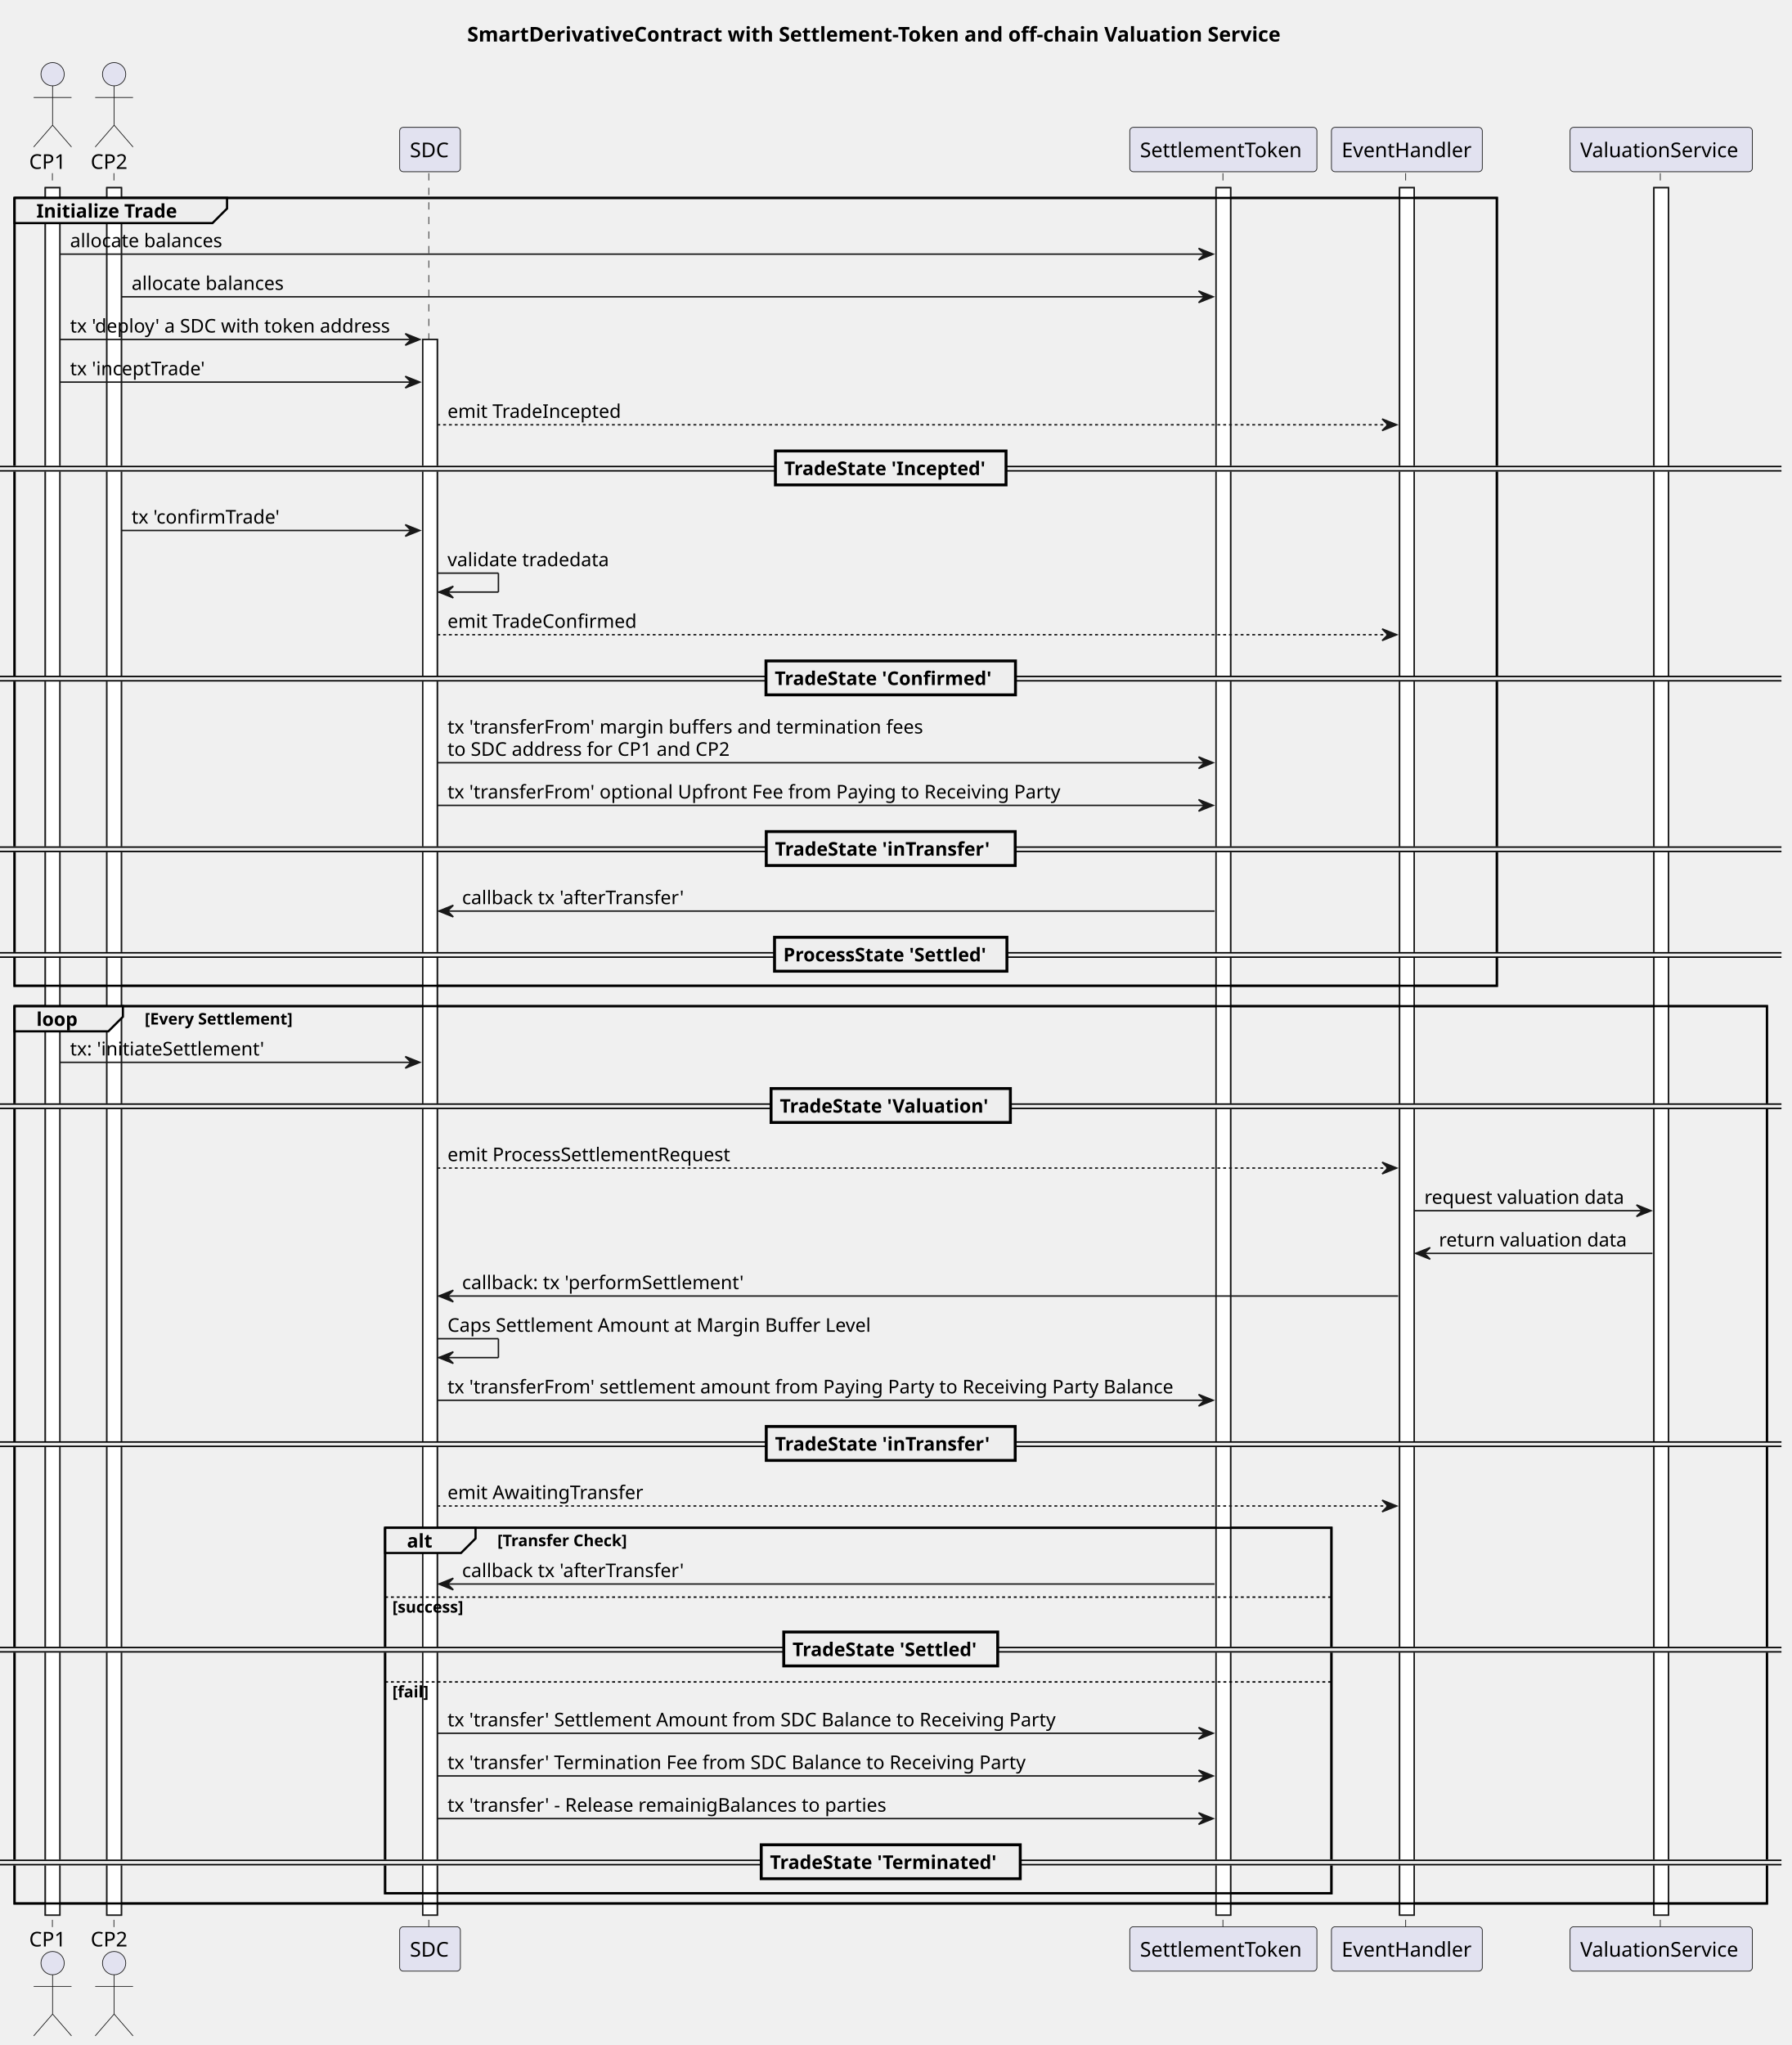
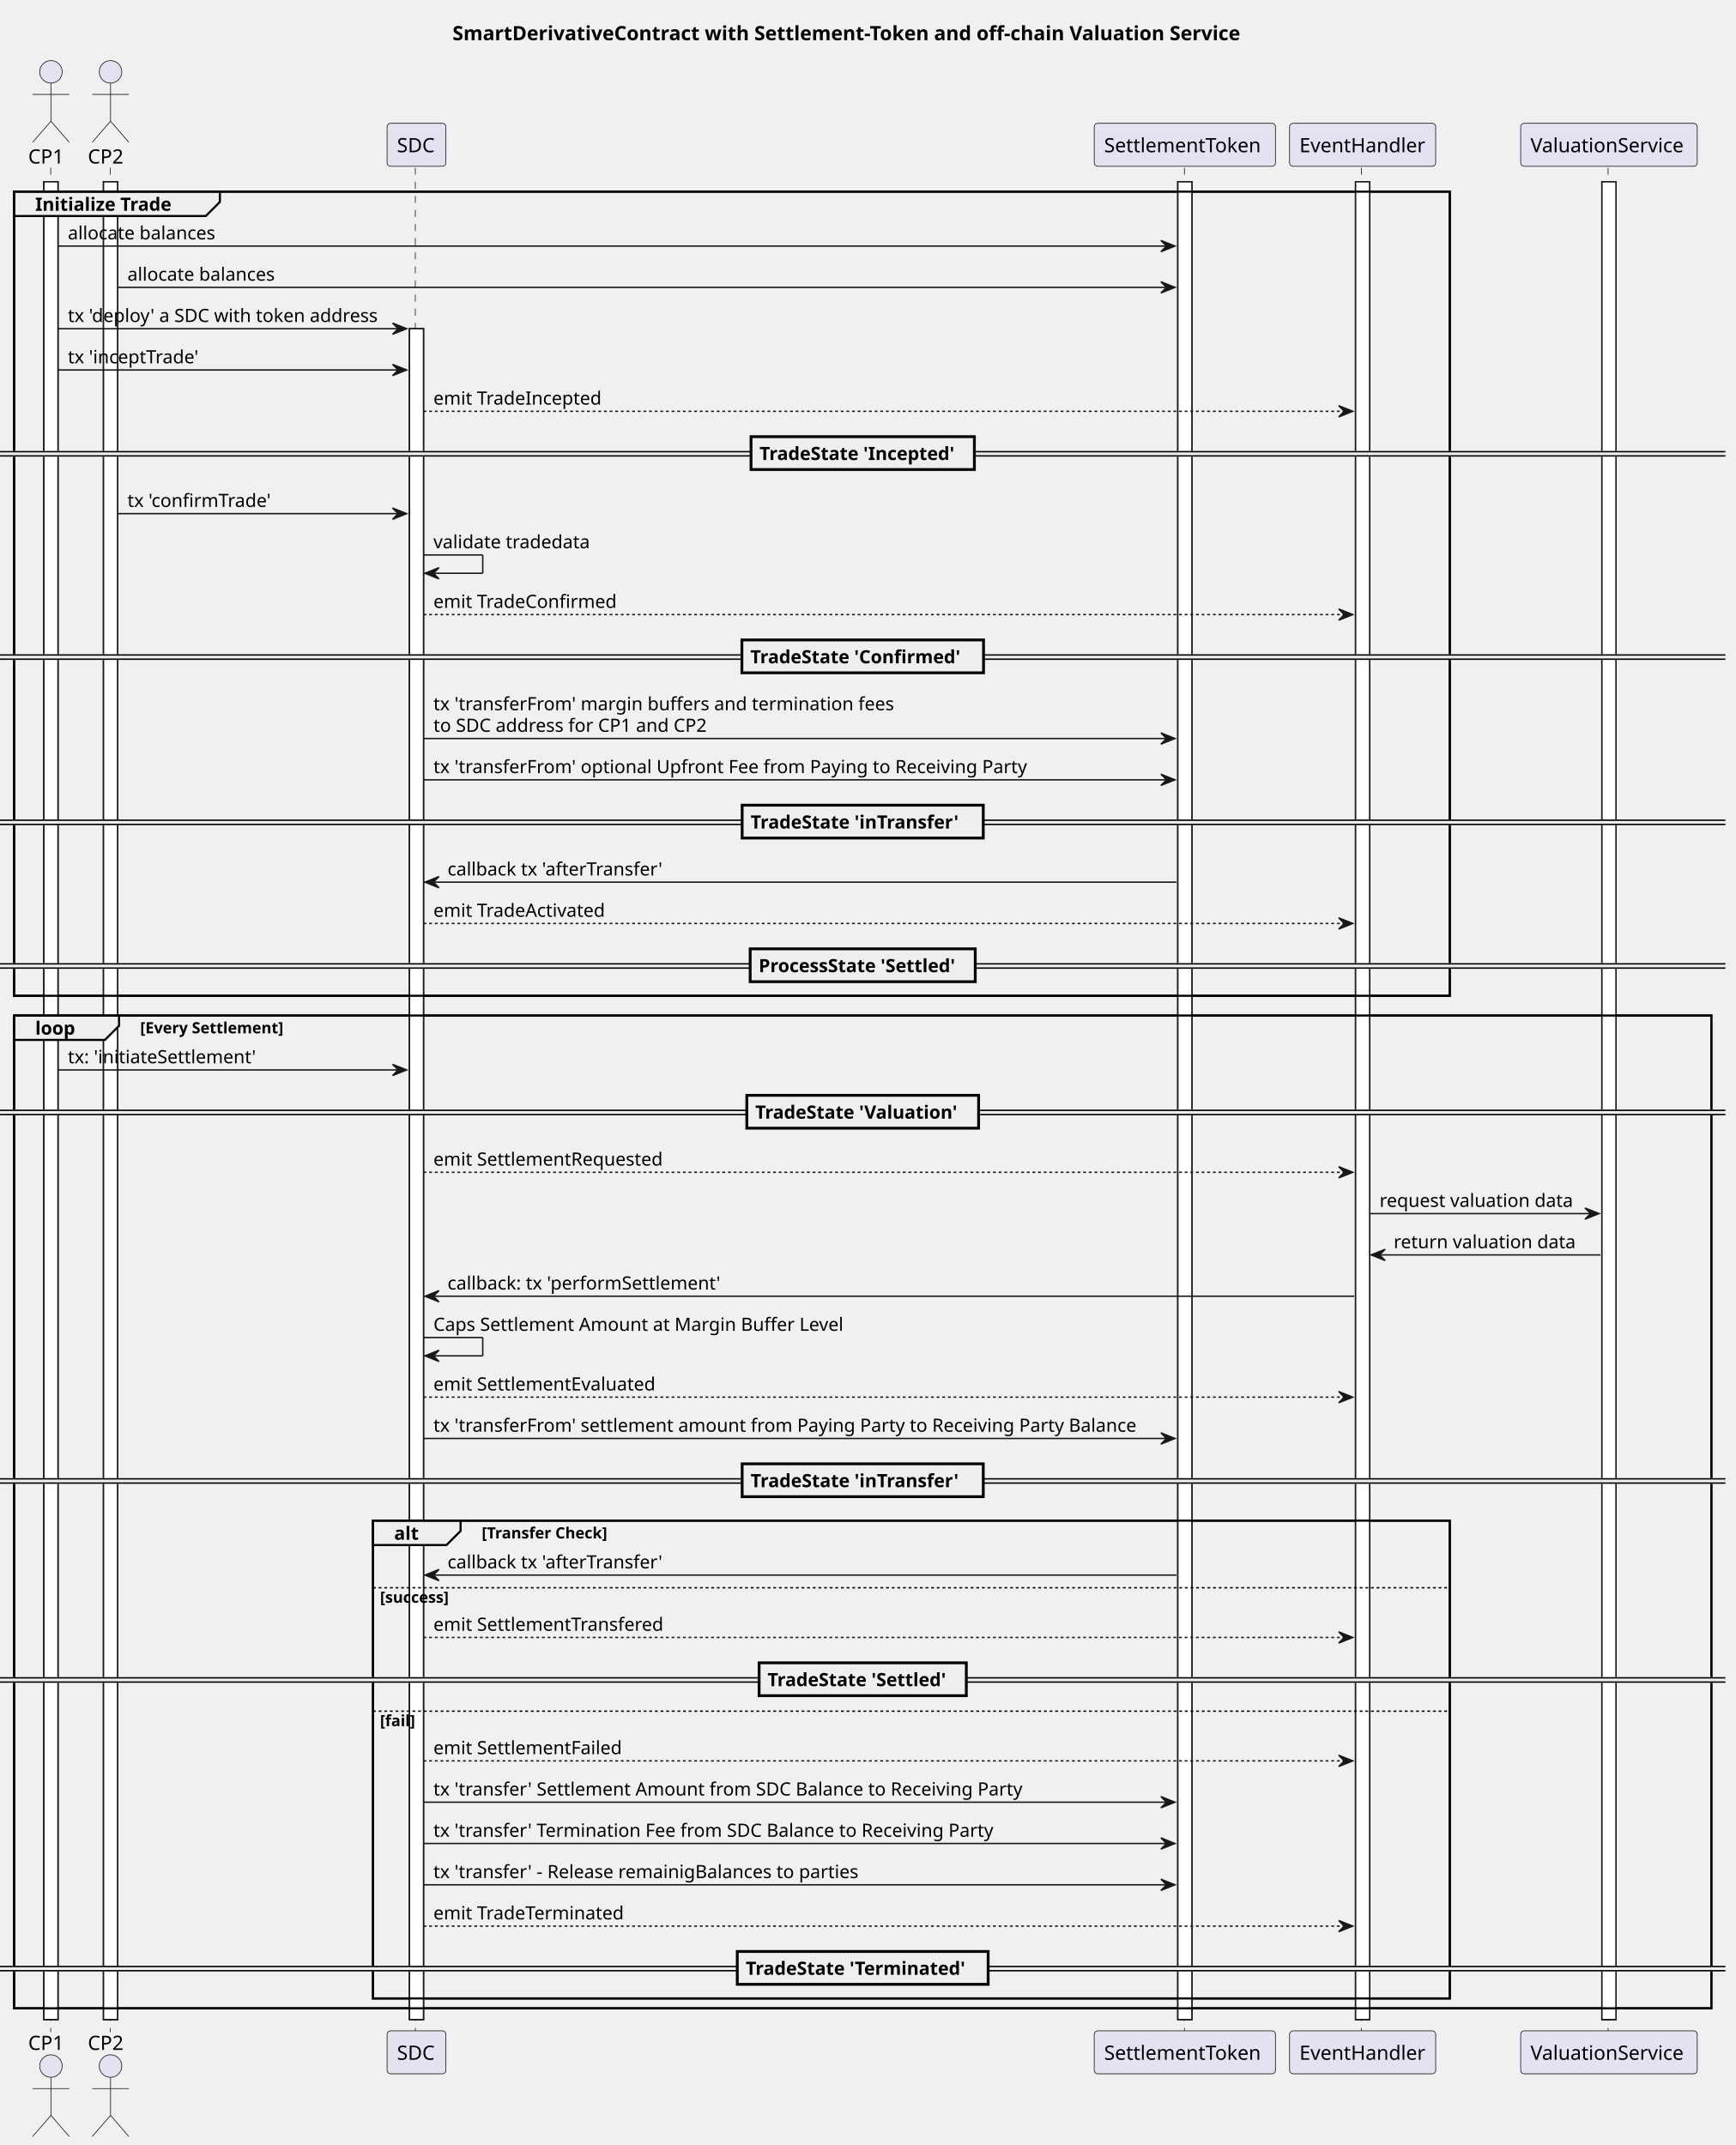
- <svg xmlns="http://www.w3.org/2000/svg" contentStyleType="text/css" height="1405px" preserveAspectRatio="none" style="width:1231px;height:1405px;background:#FFFFFF;" version="1.1" viewBox="0 0 1231 1405" width="1231px" zoomAndPan="magnify">
+ <svg xmlns="http://www.w3.org/2000/svg" contentStyleType="text/css" height="1522px" preserveAspectRatio="none" style="width:1231px;height:1522px;background:#FFFFFF;" version="1.1" viewBox="0 0 1231 1522" width="1231px" zoomAndPan="magnify">
  <defs />
  <g>
    <text fill="#000000" font-family="sans-serif" font-size="14" font-weight="bold" lengthAdjust="spacing" textLength="581.02" x="321.039" y="28.535">SmartDerivativeContract with Settlement-Token and off-chain Valuation Service</text>
-     <rect fill="#FFFFFF" height="1186.779" style="stroke:#181818;stroke-width:1.0;" width="10" x="31.139" y="128.977" />
-     <rect fill="#FFFFFF" height="1186.779" style="stroke:#181818;stroke-width:1.0;" width="10" x="73.416" y="128.977" />
-     <rect fill="#FFFFFF" height="1082.537" style="stroke:#181818;stroke-width:1.0;" width="10" x="290.482" y="233.219" />
-     <rect fill="#FFFFFF" height="1186.779" style="stroke:#181818;stroke-width:1.0;" width="10" x="835.596" y="128.977" />
-     <rect fill="#FFFFFF" height="1186.779" style="stroke:#181818;stroke-width:1.0;" width="10" x="961.711" y="128.977" />
-     <rect fill="#FFFFFF" height="1186.779" style="stroke:#181818;stroke-width:1.0;" width="10" x="1136.47" y="128.977" />
-     <rect fill="none" height="541.279" style="stroke:#000000;stroke-width:1.5;" width="1018.538" x="10" y="135.977" />
-     <rect fill="none" height="616.5" style="stroke:#000000;stroke-width:1.5;" width="1204.098" x="10" y="691.256" />
-     <rect fill="none" height="251.084" style="stroke:#000000;stroke-width:1.5;" width="650.258" x="264.626" y="1049.672" />
-     <line style="stroke:#181818;stroke-width:0.5;stroke-dasharray:5.0,5.0;" x1="36" x2="36" y1="118.977" y2="1324.756" />
-     <line style="stroke:#181818;stroke-width:0.5;stroke-dasharray:5.0,5.0;" x1="78.277" x2="78.277" y1="118.977" y2="1324.756" />
-     <line style="stroke:#181818;stroke-width:0.5;stroke-dasharray:5.0,5.0;" x1="294.626" x2="294.626" y1="118.977" y2="1324.756" />
-     <line style="stroke:#181818;stroke-width:0.5;stroke-dasharray:5.0,5.0;" x1="840.307" x2="840.307" y1="118.977" y2="1324.756" />
-     <line style="stroke:#181818;stroke-width:0.5;stroke-dasharray:5.0,5.0;" x1="965.884" x2="965.884" y1="118.977" y2="1324.756" />
-     <line style="stroke:#181818;stroke-width:0.5;stroke-dasharray:5.0,5.0;" x1="1140.843" x2="1140.843" y1="118.977" y2="1324.756" />
+     <rect fill="#FFFFFF" height="1304.022" style="stroke:#181818;stroke-width:1.0;" width="10" x="31.139" y="128.977" />
+     <rect fill="#FFFFFF" height="1304.022" style="stroke:#181818;stroke-width:1.0;" width="10" x="73.416" y="128.977" />
+     <rect fill="#FFFFFF" height="1199.779" style="stroke:#181818;stroke-width:1.0;" width="10" x="290.482" y="233.219" />
+     <rect fill="#FFFFFF" height="1304.022" style="stroke:#181818;stroke-width:1.0;" width="10" x="835.596" y="128.977" />
+     <rect fill="#FFFFFF" height="1304.022" style="stroke:#181818;stroke-width:1.0;" width="10" x="961.711" y="128.977" />
+     <rect fill="#FFFFFF" height="1304.022" style="stroke:#181818;stroke-width:1.0;" width="10" x="1136.47" y="128.977" />
+     <rect fill="none" height="570.59" style="stroke:#000000;stroke-width:1.5;" width="1018.538" x="10" y="135.977" />
+     <rect fill="none" height="704.432" style="stroke:#000000;stroke-width:1.5;" width="1204.098" x="10" y="720.566" />
+     <rect fill="none" height="339.016" style="stroke:#000000;stroke-width:1.5;" width="763.912" x="264.626" y="1078.982" />
+     <line style="stroke:#181818;stroke-width:0.5;stroke-dasharray:5.0,5.0;" x1="36" x2="36" y1="118.977" y2="1441.998" />
+     <line style="stroke:#181818;stroke-width:0.5;stroke-dasharray:5.0,5.0;" x1="78.277" x2="78.277" y1="118.977" y2="1441.998" />
+     <line style="stroke:#181818;stroke-width:0.5;stroke-dasharray:5.0,5.0;" x1="294.626" x2="294.626" y1="118.977" y2="1441.998" />
+     <line style="stroke:#181818;stroke-width:0.5;stroke-dasharray:5.0,5.0;" x1="840.307" x2="840.307" y1="118.977" y2="1441.998" />
+     <line style="stroke:#181818;stroke-width:0.5;stroke-dasharray:5.0,5.0;" x1="965.884" x2="965.884" y1="118.977" y2="1441.998" />
+     <line style="stroke:#181818;stroke-width:0.5;stroke-dasharray:5.0,5.0;" x1="1140.843" x2="1140.843" y1="118.977" y2="1441.998" />
    <text fill="#000000" font-family="sans-serif" font-size="14" lengthAdjust="spacing" textLength="26.277" x="20" y="116.023">CP1</text>
    <ellipse cx="36.139" cy="50.988" fill="#E2E2F0" rx="8" ry="8" style="stroke:#181818;stroke-width:0.5;" />
    <path d="M36.139,58.988 L36.139,85.988 M23.139,66.988 L49.139,66.988 M36.139,85.988 L23.139,100.988 M36.139,85.988 L49.139,100.988 " fill="none" style="stroke:#181818;stroke-width:0.5;" />
-     <text fill="#000000" font-family="sans-serif" font-size="14" lengthAdjust="spacing" textLength="26.277" x="20" y="1337.291">CP1</text>
-     <ellipse cx="36.139" cy="1348.744" fill="#E2E2F0" rx="8" ry="8" style="stroke:#181818;stroke-width:0.5;" />
-     <path d="M36.139,1356.744 L36.139,1383.744 M23.139,1364.744 L49.139,1364.744 M36.139,1383.744 L23.139,1398.744 M36.139,1383.744 L49.139,1398.744 " fill="none" style="stroke:#181818;stroke-width:0.5;" />
+     <text fill="#000000" font-family="sans-serif" font-size="14" lengthAdjust="spacing" textLength="26.277" x="20" y="1454.533">CP1</text>
+     <ellipse cx="36.139" cy="1465.986" fill="#E2E2F0" rx="8" ry="8" style="stroke:#181818;stroke-width:0.5;" />
+     <path d="M36.139,1473.986 L36.139,1500.986 M23.139,1481.986 L49.139,1481.986 M36.139,1500.986 L23.139,1515.986 M36.139,1500.986 L49.139,1515.986 " fill="none" style="stroke:#181818;stroke-width:0.5;" />
    <text fill="#000000" font-family="sans-serif" font-size="14" lengthAdjust="spacing" textLength="26.277" x="62.277" y="116.023">CP2</text>
    <ellipse cx="78.416" cy="50.988" fill="#E2E2F0" rx="8" ry="8" style="stroke:#181818;stroke-width:0.5;" />
    <path d="M78.416,58.988 L78.416,85.988 M65.416,66.988 L91.416,66.988 M78.416,85.988 L65.416,100.988 M78.416,85.988 L91.416,100.988 " fill="none" style="stroke:#181818;stroke-width:0.5;" />
-     <text fill="#000000" font-family="sans-serif" font-size="14" lengthAdjust="spacing" textLength="26.277" x="62.277" y="1337.291">CP2</text>
-     <ellipse cx="78.416" cy="1348.744" fill="#E2E2F0" rx="8" ry="8" style="stroke:#181818;stroke-width:0.5;" />
-     <path d="M78.416,1356.744 L78.416,1383.744 M65.416,1364.744 L91.416,1364.744 M78.416,1383.744 L65.416,1398.744 M78.416,1383.744 L91.416,1398.744 " fill="none" style="stroke:#181818;stroke-width:0.5;" />
+     <text fill="#000000" font-family="sans-serif" font-size="14" lengthAdjust="spacing" textLength="26.277" x="62.277" y="1454.533">CP2</text>
+     <ellipse cx="78.416" cy="1465.986" fill="#E2E2F0" rx="8" ry="8" style="stroke:#181818;stroke-width:0.5;" />
+     <path d="M78.416,1473.986 L78.416,1500.986 M65.416,1481.986 L91.416,1481.986 M78.416,1500.986 L65.416,1515.986 M78.416,1500.986 L91.416,1515.986 " fill="none" style="stroke:#181818;stroke-width:0.5;" />
    <rect fill="#E2E2F0" height="30.488" rx="2.5" ry="2.5" style="stroke:#181818;stroke-width:0.5;" width="41.713" x="274.626" y="87.488" />
    <text fill="#000000" font-family="sans-serif" font-size="14" lengthAdjust="spacing" textLength="27.713" x="281.626" y="108.023">SDC</text>
-     <rect fill="#E2E2F0" height="30.488" rx="2.5" ry="2.5" style="stroke:#181818;stroke-width:0.5;" width="41.713" x="274.626" y="1323.756" />
-     <text fill="#000000" font-family="sans-serif" font-size="14" lengthAdjust="spacing" textLength="27.713" x="281.626" y="1344.291">SDC</text>
+     <rect fill="#E2E2F0" height="30.488" rx="2.5" ry="2.5" style="stroke:#181818;stroke-width:0.5;" width="41.713" x="274.626" y="1440.998" />
+     <text fill="#000000" font-family="sans-serif" font-size="14" lengthAdjust="spacing" textLength="27.713" x="281.626" y="1461.533">SDC</text>
    <rect fill="#E2E2F0" height="30.488" rx="2.5" ry="2.5" style="stroke:#181818;stroke-width:0.5;" width="128.577" x="776.307" y="87.488" />
    <text fill="#000000" font-family="sans-serif" font-size="14" lengthAdjust="spacing" textLength="114.577" x="783.307" y="108.023">SettlementToken</text>
-     <rect fill="#E2E2F0" height="30.488" rx="2.5" ry="2.5" style="stroke:#181818;stroke-width:0.5;" width="128.577" x="776.307" y="1323.756" />
-     <text fill="#000000" font-family="sans-serif" font-size="14" lengthAdjust="spacing" textLength="114.577" x="783.307" y="1344.291">SettlementToken</text>
+     <rect fill="#E2E2F0" height="30.488" rx="2.5" ry="2.5" style="stroke:#181818;stroke-width:0.5;" width="128.577" x="776.307" y="1440.998" />
+     <text fill="#000000" font-family="sans-serif" font-size="14" lengthAdjust="spacing" textLength="114.577" x="783.307" y="1461.533">SettlementToken</text>
    <rect fill="#E2E2F0" height="30.488" rx="2.5" ry="2.5" style="stroke:#181818;stroke-width:0.5;" width="103.653" x="914.884" y="87.488" />
    <text fill="#000000" font-family="sans-serif" font-size="14" lengthAdjust="spacing" textLength="89.653" x="921.884" y="108.023">EventHandler</text>
-     <rect fill="#E2E2F0" height="30.488" rx="2.5" ry="2.5" style="stroke:#181818;stroke-width:0.5;" width="103.653" x="914.884" y="1323.756" />
-     <text fill="#000000" font-family="sans-serif" font-size="14" lengthAdjust="spacing" textLength="89.653" x="921.884" y="1344.291">EventHandler</text>
+     <rect fill="#E2E2F0" height="30.488" rx="2.5" ry="2.5" style="stroke:#181818;stroke-width:0.5;" width="103.653" x="914.884" y="1440.998" />
+     <text fill="#000000" font-family="sans-serif" font-size="14" lengthAdjust="spacing" textLength="89.653" x="921.884" y="1461.533">EventHandler</text>
    <rect fill="#E2E2F0" height="30.488" rx="2.5" ry="2.5" style="stroke:#181818;stroke-width:0.5;" width="125.255" x="1078.843" y="87.488" />
    <text fill="#000000" font-family="sans-serif" font-size="14" lengthAdjust="spacing" textLength="111.255" x="1085.843" y="108.023">ValuationService</text>
-     <rect fill="#E2E2F0" height="30.488" rx="2.5" ry="2.5" style="stroke:#181818;stroke-width:0.5;" width="125.255" x="1078.843" y="1323.756" />
-     <text fill="#000000" font-family="sans-serif" font-size="14" lengthAdjust="spacing" textLength="111.255" x="1085.843" y="1344.291">ValuationService</text>
-     <rect fill="#FFFFFF" height="1186.779" style="stroke:#181818;stroke-width:1.0;" width="10" x="31.139" y="128.977" />
-     <rect fill="#FFFFFF" height="1186.779" style="stroke:#181818;stroke-width:1.0;" width="10" x="73.416" y="128.977" />
-     <rect fill="#FFFFFF" height="1082.537" style="stroke:#181818;stroke-width:1.0;" width="10" x="290.482" y="233.219" />
-     <rect fill="#FFFFFF" height="1186.779" style="stroke:#181818;stroke-width:1.0;" width="10" x="835.596" y="128.977" />
-     <rect fill="#FFFFFF" height="1186.779" style="stroke:#181818;stroke-width:1.0;" width="10" x="961.711" y="128.977" />
-     <rect fill="#FFFFFF" height="1186.779" style="stroke:#181818;stroke-width:1.0;" width="10" x="1136.47" y="128.977" />
+     <rect fill="#E2E2F0" height="30.488" rx="2.5" ry="2.5" style="stroke:#181818;stroke-width:0.5;" width="125.255" x="1078.843" y="1440.998" />
+     <text fill="#000000" font-family="sans-serif" font-size="14" lengthAdjust="spacing" textLength="111.255" x="1085.843" y="1461.533">ValuationService</text>
+     <rect fill="#FFFFFF" height="1304.022" style="stroke:#181818;stroke-width:1.0;" width="10" x="31.139" y="128.977" />
+     <rect fill="#FFFFFF" height="1304.022" style="stroke:#181818;stroke-width:1.0;" width="10" x="73.416" y="128.977" />
+     <rect fill="#FFFFFF" height="1199.779" style="stroke:#181818;stroke-width:1.0;" width="10" x="290.482" y="233.219" />
+     <rect fill="#FFFFFF" height="1304.022" style="stroke:#181818;stroke-width:1.0;" width="10" x="835.596" y="128.977" />
+     <rect fill="#FFFFFF" height="1304.022" style="stroke:#181818;stroke-width:1.0;" width="10" x="961.711" y="128.977" />
+     <rect fill="#FFFFFF" height="1304.022" style="stroke:#181818;stroke-width:1.0;" width="10" x="1136.47" y="128.977" />
    <path d="M10,135.977 L156.004,135.977 L156.004,143.287 L146.004,153.287 L10,153.287 L10,135.977 " fill="#EEEEEE" style="stroke:#000000;stroke-width:1.5;" />
-     <rect fill="none" height="541.279" style="stroke:#000000;stroke-width:1.5;" width="1018.538" x="10" y="135.977" />
+     <rect fill="none" height="570.59" style="stroke:#000000;stroke-width:1.5;" width="1018.538" x="10" y="135.977" />
    <text fill="#000000" font-family="sans-serif" font-size="13" font-weight="bold" lengthAdjust="spacing" textLength="101.004" x="25" y="149.545">Initialize Trade</text>
    <polygon fill="#181818" points="823.596,170.598,833.596,174.598,823.596,178.598,827.596,174.598" style="stroke:#181818;stroke-width:1.0;" />
    <line style="stroke:#181818;stroke-width:1.0;" x1="41.139" x2="829.596" y1="174.598" y2="174.598" />
    <text fill="#000000" font-family="sans-serif" font-size="13" lengthAdjust="spacing" textLength="107.631" x="48.139" y="169.856">allocate balances</text>
    <polygon fill="#181818" points="823.596,199.908,833.596,203.908,823.596,207.908,827.596,203.908" style="stroke:#181818;stroke-width:1.0;" />
    <line style="stroke:#181818;stroke-width:1.0;" x1="83.416" x2="829.596" y1="203.908" y2="203.908" />
    <text fill="#000000" font-family="sans-serif" font-size="13" lengthAdjust="spacing" textLength="107.631" x="90.416" y="199.166">allocate balances</text>
    <polygon fill="#181818" points="278.482,229.219,288.482,233.219,278.482,237.219,282.482,233.219" style="stroke:#181818;stroke-width:1.0;" />
    <line style="stroke:#181818;stroke-width:1.0;" x1="41.139" x2="284.482" y1="233.219" y2="233.219" />
    <text fill="#000000" font-family="sans-serif" font-size="13" lengthAdjust="spacing" textLength="230.344" x="48.139" y="228.477">tx 'deploy' a SDC with token address</text>
    <polygon fill="#181818" points="278.482,258.529,288.482,262.529,278.482,266.529,282.482,262.529" style="stroke:#181818;stroke-width:1.0;" />
    <line style="stroke:#181818;stroke-width:1.0;" x1="41.139" x2="284.482" y1="262.529" y2="262.529" />
    <text fill="#000000" font-family="sans-serif" font-size="13" lengthAdjust="spacing" textLength="97.817" x="48.139" y="257.787">tx 'inceptTrade'</text>
    <polygon fill="#181818" points="949.711,287.84,959.711,291.84,949.711,295.84,953.711,291.84" style="stroke:#181818;stroke-width:1.0;" />
    <line style="stroke:#181818;stroke-width:1.0;stroke-dasharray:2.0,2.0;" x1="300.482" x2="955.711" y1="291.84" y2="291.84" />
    <text fill="#000000" font-family="sans-serif" font-size="13" lengthAdjust="spacing" textLength="122.44" x="307.482" y="287.098">emit TradeIncepted</text>
    <rect fill="#EEEEEE" height="3" style="stroke:#EEEEEE;stroke-width:1.0;" width="1224.098" x="0" y="320.495" />
    <line style="stroke:#000000;stroke-width:1.0;" x1="0" x2="1224.098" y1="320.495" y2="320.495" />
    <line style="stroke:#000000;stroke-width:1.0;" x1="0" x2="1224.098" y1="323.495" y2="323.495" />
    <rect fill="#EEEEEE" height="23.311" style="stroke:#000000;stroke-width:2.0;" width="158.466" x="532.816" y="309.84" />
    <text fill="#000000" font-family="sans-serif" font-size="13" font-weight="bold" lengthAdjust="spacing" textLength="140.182" x="538.816" y="326.408">TradeState 'Incepted'</text>
    <polygon fill="#181818" points="278.482,360.461,288.482,364.461,278.482,368.461,282.482,364.461" style="stroke:#181818;stroke-width:1.0;" />
    <line style="stroke:#181818;stroke-width:1.0;" x1="83.416" x2="284.482" y1="364.461" y2="364.461" />
    <text fill="#000000" font-family="sans-serif" font-size="13" lengthAdjust="spacing" textLength="107.751" x="90.416" y="359.719">tx 'confirmTrade'</text>
    <line style="stroke:#181818;stroke-width:1.0;" x1="300.482" x2="342.482" y1="393.772" y2="393.772" />
    <line style="stroke:#181818;stroke-width:1.0;" x1="342.482" x2="342.482" y1="393.772" y2="406.772" />
    <line style="stroke:#181818;stroke-width:1.0;" x1="301.482" x2="342.482" y1="406.772" y2="406.772" />
    <polygon fill="#181818" points="311.482,402.772,301.482,406.772,311.482,410.772,307.482,406.772" style="stroke:#181818;stroke-width:1.0;" />
    <text fill="#000000" font-family="sans-serif" font-size="13" lengthAdjust="spacing" textLength="113.191" x="307.482" y="389.029">validate tradedata</text>
    <polygon fill="#181818" points="949.711,432.082,959.711,436.082,949.711,440.082,953.711,436.082" style="stroke:#181818;stroke-width:1.0;" />
    <line style="stroke:#181818;stroke-width:1.0;stroke-dasharray:2.0,2.0;" x1="300.482" x2="955.711" y1="436.082" y2="436.082" />
    <text fill="#000000" font-family="sans-serif" font-size="13" lengthAdjust="spacing" textLength="134.723" x="307.482" y="431.34">emit TradeConfirmed</text>
    <rect fill="#EEEEEE" height="3" style="stroke:#EEEEEE;stroke-width:1.0;" width="1224.098" x="0" y="464.737" />
    <line style="stroke:#000000;stroke-width:1.0;" x1="0" x2="1224.098" y1="464.737" y2="464.737" />
    <line style="stroke:#000000;stroke-width:1.0;" x1="0" x2="1224.098" y1="467.737" y2="467.737" />
    <rect fill="#EEEEEE" height="23.311" style="stroke:#000000;stroke-width:2.0;" width="171.435" x="526.332" y="454.082" />
    <text fill="#000000" font-family="sans-serif" font-size="13" font-weight="bold" lengthAdjust="spacing" textLength="153.15" x="532.332" y="470.65">TradeState 'Confirmed'</text>
    <polygon fill="#181818" points="823.596,520.014,833.596,524.014,823.596,528.014,827.596,524.014" style="stroke:#181818;stroke-width:1.0;" />
    <line style="stroke:#181818;stroke-width:1.0;" x1="300.482" x2="829.596" y1="524.014" y2="524.014" />
    <text fill="#000000" font-family="sans-serif" font-size="13" lengthAdjust="spacing" textLength="337.403" x="307.482" y="503.961">tx 'transferFrom' margin buffers and termination fees</text>
    <text fill="#000000" font-family="sans-serif" font-size="13" lengthAdjust="spacing" textLength="202.935" x="307.482" y="519.271">to SDC address for CP1 and CP2</text>
    <polygon fill="#181818" points="823.596,549.324,833.596,553.324,823.596,557.324,827.596,553.324" style="stroke:#181818;stroke-width:1.0;" />
    <line style="stroke:#181818;stroke-width:1.0;" x1="300.482" x2="829.596" y1="553.324" y2="553.324" />
    <text fill="#000000" font-family="sans-serif" font-size="13" lengthAdjust="spacing" textLength="434.332" x="307.482" y="548.582">tx 'transferFrom' optional Upfront Fee from Paying to Receiving Party</text>
    <rect fill="#EEEEEE" height="3" style="stroke:#EEEEEE;stroke-width:1.0;" width="1224.098" x="0" y="581.98" />
    <line style="stroke:#000000;stroke-width:1.0;" x1="0" x2="1224.098" y1="581.98" y2="581.98" />
    <line style="stroke:#000000;stroke-width:1.0;" x1="0" x2="1224.098" y1="584.98" y2="584.98" />
    <rect fill="#EEEEEE" height="23.311" style="stroke:#000000;stroke-width:2.0;" width="171.06" x="526.519" y="571.324" />
    <text fill="#000000" font-family="sans-serif" font-size="13" font-weight="bold" lengthAdjust="spacing" textLength="152.775" x="532.519" y="587.893">TradeState 'inTransfer'</text>
    <polygon fill="#181818" points="311.482,621.945,301.482,625.945,311.482,629.945,307.482,625.945" style="stroke:#181818;stroke-width:1.0;" />
    <line style="stroke:#181818;stroke-width:1.0;" x1="305.482" x2="834.596" y1="625.945" y2="625.945" />
    <text fill="#000000" font-family="sans-serif" font-size="13" lengthAdjust="spacing" textLength="160.126" x="317.482" y="621.203">callback tx 'afterTransfer'</text>
-     <rect fill="#EEEEEE" height="3" style="stroke:#EEEEEE;stroke-width:1.0;" width="1224.098" x="0" y="654.601" />
-     <line style="stroke:#000000;stroke-width:1.0;" x1="0" x2="1224.098" y1="654.601" y2="654.601" />
-     <line style="stroke:#000000;stroke-width:1.0;" x1="0" x2="1224.098" y1="657.601" y2="657.601" />
-     <rect fill="#EEEEEE" height="23.311" style="stroke:#000000;stroke-width:2.0;" width="159.679" x="532.21" y="643.945" />
-     <text fill="#000000" font-family="sans-serif" font-size="13" font-weight="bold" lengthAdjust="spacing" textLength="141.394" x="538.21" y="660.514">ProcessState 'Settled'</text>
-     <path d="M10,691.256 L84.447,691.256 L84.447,698.566 L74.447,708.566 L10,708.566 L10,691.256 " fill="#EEEEEE" style="stroke:#000000;stroke-width:1.5;" />
-     <rect fill="none" height="616.5" style="stroke:#000000;stroke-width:1.5;" width="1204.098" x="10" y="691.256" />
-     <text fill="#000000" font-family="sans-serif" font-size="13" font-weight="bold" lengthAdjust="spacing" textLength="29.447" x="25" y="704.824">loop</text>
-     <text fill="#000000" font-family="sans-serif" font-size="11" font-weight="bold" lengthAdjust="spacing" textLength="103.232" x="99.447" y="703.891">[Every Settlement]</text>
-     <polygon fill="#181818" points="278.482,725.877,288.482,729.877,278.482,733.877,282.482,729.877" style="stroke:#181818;stroke-width:1.0;" />
-     <line style="stroke:#181818;stroke-width:1.0;" x1="41.139" x2="284.482" y1="729.877" y2="729.877" />
-     <text fill="#000000" font-family="sans-serif" font-size="13" lengthAdjust="spacing" textLength="137.782" x="48.139" y="725.135">tx: 'initiateSettlement'</text>
-     <rect fill="#EEEEEE" height="3" style="stroke:#EEEEEE;stroke-width:1.0;" width="1224.098" x="0" y="758.532" />
-     <line style="stroke:#000000;stroke-width:1.0;" x1="0" x2="1224.098" y1="758.532" y2="758.532" />
-     <line style="stroke:#000000;stroke-width:1.0;" x1="0" x2="1224.098" y1="761.532" y2="761.532" />
-     <rect fill="#EEEEEE" height="23.311" style="stroke:#000000;stroke-width:2.0;" width="164.44" x="529.829" y="747.877" />
-     <text fill="#000000" font-family="sans-serif" font-size="13" font-weight="bold" lengthAdjust="spacing" textLength="146.155" x="535.829" y="764.445">TradeState 'Valuation'</text>
-     <polygon fill="#181818" points="949.711,798.498,959.711,802.498,949.711,806.498,953.711,802.498" style="stroke:#181818;stroke-width:1.0;" />
-     <line style="stroke:#181818;stroke-width:1.0;stroke-dasharray:2.0,2.0;" x1="300.482" x2="955.711" y1="802.498" y2="802.498" />
-     <text fill="#000000" font-family="sans-serif" font-size="13" lengthAdjust="spacing" textLength="197.482" x="307.482" y="797.756">emit ProcessSettlementRequest</text>
-     <polygon fill="#181818" points="1124.47,827.809,1134.47,831.809,1124.47,835.809,1128.47,831.809" style="stroke:#181818;stroke-width:1.0;" />
-     <line style="stroke:#181818;stroke-width:1.0;" x1="971.711" x2="1130.47" y1="831.809" y2="831.809" />
-     <text fill="#000000" font-family="sans-serif" font-size="13" lengthAdjust="spacing" textLength="140.759" x="978.711" y="827.066">request valuation data</text>
-     <polygon fill="#181818" points="982.711,857.119,972.711,861.119,982.711,865.119,978.711,861.119" style="stroke:#181818;stroke-width:1.0;" />
-     <line style="stroke:#181818;stroke-width:1.0;" x1="976.711" x2="1135.47" y1="861.119" y2="861.119" />
-     <text fill="#000000" font-family="sans-serif" font-size="13" lengthAdjust="spacing" textLength="132.095" x="988.711" y="856.377">return valuation data</text>
-     <polygon fill="#181818" points="311.482,886.43,301.482,890.43,311.482,894.43,307.482,890.43" style="stroke:#181818;stroke-width:1.0;" />
-     <line style="stroke:#181818;stroke-width:1.0;" x1="305.482" x2="960.711" y1="890.43" y2="890.43" />
-     <text fill="#000000" font-family="sans-serif" font-size="13" lengthAdjust="spacing" textLength="200.345" x="317.482" y="885.688">callback: tx 'performSettlement'</text>
-     <line style="stroke:#181818;stroke-width:1.0;" x1="300.482" x2="342.482" y1="919.74" y2="919.74" />
-     <line style="stroke:#181818;stroke-width:1.0;" x1="342.482" x2="342.482" y1="919.74" y2="932.74" />
-     <line style="stroke:#181818;stroke-width:1.0;" x1="301.482" x2="342.482" y1="932.74" y2="932.74" />
-     <polygon fill="#181818" points="311.482,928.74,301.482,932.74,311.482,936.74,307.482,932.74" style="stroke:#181818;stroke-width:1.0;" />
-     <text fill="#000000" font-family="sans-serif" font-size="13" lengthAdjust="spacing" textLength="298.27" x="307.482" y="914.998">Caps Settlement Amount at Margin Buffer Level</text>
-     <polygon fill="#181818" points="823.596,958.051,833.596,962.051,823.596,966.051,827.596,962.051" style="stroke:#181818;stroke-width:1.0;" />
-     <line style="stroke:#181818;stroke-width:1.0;" x1="300.482" x2="829.596" y1="962.051" y2="962.051" />
-     <text fill="#000000" font-family="sans-serif" font-size="13" lengthAdjust="spacing" textLength="511.113" x="307.482" y="957.309">tx 'transferFrom' settlement amount from Paying Party to Receiving Party Balance</text>
-     <rect fill="#EEEEEE" height="3" style="stroke:#EEEEEE;stroke-width:1.0;" width="1224.098" x="0" y="990.706" />
-     <line style="stroke:#000000;stroke-width:1.0;" x1="0" x2="1224.098" y1="990.706" y2="990.706" />
-     <line style="stroke:#000000;stroke-width:1.0;" x1="0" x2="1224.098" y1="993.706" y2="993.706" />
-     <rect fill="#EEEEEE" height="23.311" style="stroke:#000000;stroke-width:2.0;" width="171.06" x="526.519" y="980.051" />
-     <text fill="#000000" font-family="sans-serif" font-size="13" font-weight="bold" lengthAdjust="spacing" textLength="152.775" x="532.519" y="996.619">TradeState 'inTransfer'</text>
-     <polygon fill="#181818" points="949.711,1030.672,959.711,1034.672,949.711,1038.672,953.711,1034.672" style="stroke:#181818;stroke-width:1.0;" />
-     <line style="stroke:#181818;stroke-width:1.0;stroke-dasharray:2.0,2.0;" x1="300.482" x2="955.711" y1="1034.672" y2="1034.672" />
-     <text fill="#000000" font-family="sans-serif" font-size="13" lengthAdjust="spacing" textLength="139.585" x="307.482" y="1029.93">emit AwaitingTransfer</text>
-     <path d="M264.626,1049.672 L326.765,1049.672 L326.765,1056.982 L316.765,1066.982 L264.626,1066.982 L264.626,1049.672 " fill="#EEEEEE" style="stroke:#000000;stroke-width:1.5;" />
-     <rect fill="none" height="251.084" style="stroke:#000000;stroke-width:1.5;" width="650.258" x="264.626" y="1049.672" />
-     <text fill="#000000" font-family="sans-serif" font-size="13" font-weight="bold" lengthAdjust="spacing" textLength="17.139" x="279.626" y="1063.24">alt</text>
-     <text fill="#000000" font-family="sans-serif" font-size="11" font-weight="bold" lengthAdjust="spacing" textLength="94.606" x="341.765" y="1062.307">[Transfer Check]</text>
-     <polygon fill="#181818" points="311.482,1084.293,301.482,1088.293,311.482,1092.293,307.482,1088.293" style="stroke:#181818;stroke-width:1.0;" />
-     <line style="stroke:#181818;stroke-width:1.0;" x1="305.482" x2="834.596" y1="1088.293" y2="1088.293" />
-     <text fill="#000000" font-family="sans-serif" font-size="13" lengthAdjust="spacing" textLength="160.126" x="317.482" y="1083.551">callback tx 'afterTransfer'</text>
-     <line style="stroke:#000000;stroke-width:1.0;stroke-dasharray:2.0,2.0;" x1="264.626" x2="914.884" y1="1097.293" y2="1097.293" />
-     <text fill="#000000" font-family="sans-serif" font-size="11" font-weight="bold" lengthAdjust="spacing" textLength="52.191" x="269.626" y="1107.928">[success]</text>
-     <rect fill="#EEEEEE" height="3" style="stroke:#EEEEEE;stroke-width:1.0;" width="1224.098" x="0" y="1131.903" />
-     <line style="stroke:#000000;stroke-width:1.0;" x1="0" x2="1224.098" y1="1131.903" y2="1131.903" />
-     <line style="stroke:#000000;stroke-width:1.0;" x1="0" x2="1224.098" y1="1134.903" y2="1134.903" />
-     <rect fill="#EEEEEE" height="23.311" style="stroke:#000000;stroke-width:2.0;" width="147.009" x="538.544" y="1121.248" />
-     <text fill="#000000" font-family="sans-serif" font-size="13" font-weight="bold" lengthAdjust="spacing" textLength="128.724" x="544.544" y="1137.816">TradeState 'Settled'</text>
-     <line style="stroke:#000000;stroke-width:1.0;stroke-dasharray:2.0,2.0;" x1="264.626" x2="914.884" y1="1155.559" y2="1155.559" />
-     <text fill="#000000" font-family="sans-serif" font-size="11" font-weight="bold" lengthAdjust="spacing" textLength="26.334" x="269.626" y="1166.193">[fail]</text>
-     <polygon fill="#181818" points="823.596,1186.824,833.596,1190.824,823.596,1194.824,827.596,1190.824" style="stroke:#181818;stroke-width:1.0;" />
-     <line style="stroke:#181818;stroke-width:1.0;" x1="300.482" x2="829.596" y1="1190.824" y2="1190.824" />
-     <text fill="#000000" font-family="sans-serif" font-size="13" lengthAdjust="spacing" textLength="430.06" x="307.482" y="1186.082">tx 'transfer' Settlement Amount from SDC Balance to Receiving Party</text>
-     <polygon fill="#181818" points="823.596,1216.135,833.596,1220.135,823.596,1224.135,827.596,1220.135" style="stroke:#181818;stroke-width:1.0;" />
-     <line style="stroke:#181818;stroke-width:1.0;" x1="300.482" x2="829.596" y1="1220.135" y2="1220.135" />
-     <text fill="#000000" font-family="sans-serif" font-size="13" lengthAdjust="spacing" textLength="410.744" x="307.482" y="1215.393">tx 'transfer' Termination Fee from SDC Balance to Receiving Party</text>
-     <polygon fill="#181818" points="823.596,1245.445,833.596,1249.445,823.596,1253.445,827.596,1249.445" style="stroke:#181818;stroke-width:1.0;" />
-     <line style="stroke:#181818;stroke-width:1.0;" x1="300.482" x2="829.596" y1="1249.445" y2="1249.445" />
-     <text fill="#000000" font-family="sans-serif" font-size="13" lengthAdjust="spacing" textLength="317.789" x="307.482" y="1244.703">tx 'transfer' - Release  remainigBalances to parties</text>
-     <rect fill="#EEEEEE" height="3" style="stroke:#EEEEEE;stroke-width:1.0;" width="1224.098" x="0" y="1278.101" />
-     <line style="stroke:#000000;stroke-width:1.0;" x1="0" x2="1224.098" y1="1278.101" y2="1278.101" />
-     <line style="stroke:#000000;stroke-width:1.0;" x1="0" x2="1224.098" y1="1281.101" y2="1281.101" />
-     <rect fill="#EEEEEE" height="23.311" style="stroke:#000000;stroke-width:2.0;" width="177.979" x="523.059" y="1267.445" />
-     <text fill="#000000" font-family="sans-serif" font-size="13" font-weight="bold" lengthAdjust="spacing" textLength="159.694" x="529.059" y="1284.014">TradeState 'Terminated'</text>
+     <polygon fill="#181818" points="949.711,651.256,959.711,655.256,949.711,659.256,953.711,655.256" style="stroke:#181818;stroke-width:1.0;" />
+     <line style="stroke:#181818;stroke-width:1.0;stroke-dasharray:2.0,2.0;" x1="300.482" x2="955.711" y1="655.256" y2="655.256" />
+     <text fill="#000000" font-family="sans-serif" font-size="13" lengthAdjust="spacing" textLength="126.699" x="307.482" y="650.514">emit TradeActivated</text>
+     <rect fill="#EEEEEE" height="3" style="stroke:#EEEEEE;stroke-width:1.0;" width="1224.098" x="0" y="683.911" />
+     <line style="stroke:#000000;stroke-width:1.0;" x1="0" x2="1224.098" y1="683.911" y2="683.911" />
+     <line style="stroke:#000000;stroke-width:1.0;" x1="0" x2="1224.098" y1="686.911" y2="686.911" />
+     <rect fill="#EEEEEE" height="23.311" style="stroke:#000000;stroke-width:2.0;" width="159.679" x="532.21" y="673.256" />
+     <text fill="#000000" font-family="sans-serif" font-size="13" font-weight="bold" lengthAdjust="spacing" textLength="141.394" x="538.21" y="689.824">ProcessState 'Settled'</text>
+     <path d="M10,720.566 L84.447,720.566 L84.447,727.877 L74.447,737.877 L10,737.877 L10,720.566 " fill="#EEEEEE" style="stroke:#000000;stroke-width:1.5;" />
+     <rect fill="none" height="704.432" style="stroke:#000000;stroke-width:1.5;" width="1204.098" x="10" y="720.566" />
+     <text fill="#000000" font-family="sans-serif" font-size="13" font-weight="bold" lengthAdjust="spacing" textLength="29.447" x="25" y="734.135">loop</text>
+     <text fill="#000000" font-family="sans-serif" font-size="11" font-weight="bold" lengthAdjust="spacing" textLength="103.232" x="99.447" y="733.201">[Every Settlement]</text>
+     <polygon fill="#181818" points="278.482,755.188,288.482,759.188,278.482,763.188,282.482,759.188" style="stroke:#181818;stroke-width:1.0;" />
+     <line style="stroke:#181818;stroke-width:1.0;" x1="41.139" x2="284.482" y1="759.188" y2="759.188" />
+     <text fill="#000000" font-family="sans-serif" font-size="13" lengthAdjust="spacing" textLength="137.782" x="48.139" y="754.445">tx: 'initiateSettlement'</text>
+     <rect fill="#EEEEEE" height="3" style="stroke:#EEEEEE;stroke-width:1.0;" width="1224.098" x="0" y="787.843" />
+     <line style="stroke:#000000;stroke-width:1.0;" x1="0" x2="1224.098" y1="787.843" y2="787.843" />
+     <line style="stroke:#000000;stroke-width:1.0;" x1="0" x2="1224.098" y1="790.843" y2="790.843" />
+     <rect fill="#EEEEEE" height="23.311" style="stroke:#000000;stroke-width:2.0;" width="164.44" x="529.829" y="777.188" />
+     <text fill="#000000" font-family="sans-serif" font-size="13" font-weight="bold" lengthAdjust="spacing" textLength="146.155" x="535.829" y="793.756">TradeState 'Valuation'</text>
+     <polygon fill="#181818" points="949.711,827.809,959.711,831.809,949.711,835.809,953.711,831.809" style="stroke:#181818;stroke-width:1.0;" />
+     <line style="stroke:#181818;stroke-width:1.0;stroke-dasharray:2.0,2.0;" x1="300.482" x2="955.711" y1="831.809" y2="831.809" />
+     <text fill="#000000" font-family="sans-serif" font-size="13" lengthAdjust="spacing" textLength="165.261" x="307.482" y="827.066">emit SettlementRequested</text>
+     <polygon fill="#181818" points="1124.47,857.119,1134.47,861.119,1124.47,865.119,1128.47,861.119" style="stroke:#181818;stroke-width:1.0;" />
+     <line style="stroke:#181818;stroke-width:1.0;" x1="971.711" x2="1130.47" y1="861.119" y2="861.119" />
+     <text fill="#000000" font-family="sans-serif" font-size="13" lengthAdjust="spacing" textLength="140.759" x="978.711" y="856.377">request valuation data</text>
+     <polygon fill="#181818" points="982.711,886.43,972.711,890.43,982.711,894.43,978.711,890.43" style="stroke:#181818;stroke-width:1.0;" />
+     <line style="stroke:#181818;stroke-width:1.0;" x1="976.711" x2="1135.47" y1="890.43" y2="890.43" />
+     <text fill="#000000" font-family="sans-serif" font-size="13" lengthAdjust="spacing" textLength="132.095" x="988.711" y="885.688">return valuation data</text>
+     <polygon fill="#181818" points="311.482,915.74,301.482,919.74,311.482,923.74,307.482,919.74" style="stroke:#181818;stroke-width:1.0;" />
+     <line style="stroke:#181818;stroke-width:1.0;" x1="305.482" x2="960.711" y1="919.74" y2="919.74" />
+     <text fill="#000000" font-family="sans-serif" font-size="13" lengthAdjust="spacing" textLength="200.345" x="317.482" y="914.998">callback: tx 'performSettlement'</text>
+     <line style="stroke:#181818;stroke-width:1.0;" x1="300.482" x2="342.482" y1="949.051" y2="949.051" />
+     <line style="stroke:#181818;stroke-width:1.0;" x1="342.482" x2="342.482" y1="949.051" y2="962.051" />
+     <line style="stroke:#181818;stroke-width:1.0;" x1="301.482" x2="342.482" y1="962.051" y2="962.051" />
+     <polygon fill="#181818" points="311.482,958.051,301.482,962.051,311.482,966.051,307.482,962.051" style="stroke:#181818;stroke-width:1.0;" />
+     <text fill="#000000" font-family="sans-serif" font-size="13" lengthAdjust="spacing" textLength="298.27" x="307.482" y="944.309">Caps Settlement Amount at Margin Buffer Level</text>
+     <polygon fill="#181818" points="949.711,987.361,959.711,991.361,949.711,995.361,953.711,991.361" style="stroke:#181818;stroke-width:1.0;" />
+     <line style="stroke:#181818;stroke-width:1.0;stroke-dasharray:2.0,2.0;" x1="300.482" x2="955.711" y1="991.361" y2="991.361" />
+     <text fill="#000000" font-family="sans-serif" font-size="13" lengthAdjust="spacing" textLength="159.637" x="307.482" y="986.619">emit SettlementEvaluated</text>
+     <polygon fill="#181818" points="823.596,1016.672,833.596,1020.672,823.596,1024.672,827.596,1020.672" style="stroke:#181818;stroke-width:1.0;" />
+     <line style="stroke:#181818;stroke-width:1.0;" x1="300.482" x2="829.596" y1="1020.672" y2="1020.672" />
+     <text fill="#000000" font-family="sans-serif" font-size="13" lengthAdjust="spacing" textLength="511.113" x="307.482" y="1015.93">tx 'transferFrom' settlement amount from Paying Party to Receiving Party Balance</text>
+     <rect fill="#EEEEEE" height="3" style="stroke:#EEEEEE;stroke-width:1.0;" width="1224.098" x="0" y="1049.327" />
+     <line style="stroke:#000000;stroke-width:1.0;" x1="0" x2="1224.098" y1="1049.327" y2="1049.327" />
+     <line style="stroke:#000000;stroke-width:1.0;" x1="0" x2="1224.098" y1="1052.327" y2="1052.327" />
+     <rect fill="#EEEEEE" height="23.311" style="stroke:#000000;stroke-width:2.0;" width="171.06" x="526.519" y="1038.672" />
+     <text fill="#000000" font-family="sans-serif" font-size="13" font-weight="bold" lengthAdjust="spacing" textLength="152.775" x="532.519" y="1055.24">TradeState 'inTransfer'</text>
+     <path d="M264.626,1078.982 L326.765,1078.982 L326.765,1086.293 L316.765,1096.293 L264.626,1096.293 L264.626,1078.982 " fill="#EEEEEE" style="stroke:#000000;stroke-width:1.5;" />
+     <rect fill="none" height="339.016" style="stroke:#000000;stroke-width:1.5;" width="763.912" x="264.626" y="1078.982" />
+     <text fill="#000000" font-family="sans-serif" font-size="13" font-weight="bold" lengthAdjust="spacing" textLength="17.139" x="279.626" y="1092.551">alt</text>
+     <text fill="#000000" font-family="sans-serif" font-size="11" font-weight="bold" lengthAdjust="spacing" textLength="94.606" x="341.765" y="1091.617">[Transfer Check]</text>
+     <polygon fill="#181818" points="311.482,1113.603,301.482,1117.603,311.482,1121.603,307.482,1117.603" style="stroke:#181818;stroke-width:1.0;" />
+     <line style="stroke:#181818;stroke-width:1.0;" x1="305.482" x2="834.596" y1="1117.603" y2="1117.603" />
+     <text fill="#000000" font-family="sans-serif" font-size="13" lengthAdjust="spacing" textLength="160.126" x="317.482" y="1112.861">callback tx 'afterTransfer'</text>
+     <line style="stroke:#000000;stroke-width:1.0;stroke-dasharray:2.0,2.0;" x1="264.626" x2="1028.538" y1="1126.603" y2="1126.603" />
+     <text fill="#000000" font-family="sans-serif" font-size="11" font-weight="bold" lengthAdjust="spacing" textLength="52.191" x="269.626" y="1137.238">[success]</text>
+     <polygon fill="#181818" points="949.711,1157.869,959.711,1161.869,949.711,1165.869,953.711,1161.869" style="stroke:#181818;stroke-width:1.0;" />
+     <line style="stroke:#181818;stroke-width:1.0;stroke-dasharray:2.0,2.0;" x1="300.482" x2="955.711" y1="1161.869" y2="1161.869" />
+     <text fill="#000000" font-family="sans-serif" font-size="13" lengthAdjust="spacing" textLength="167.572" x="307.482" y="1157.127">emit SettlementTransfered</text>
+     <rect fill="#EEEEEE" height="3" style="stroke:#EEEEEE;stroke-width:1.0;" width="1224.098" x="0" y="1190.524" />
+     <line style="stroke:#000000;stroke-width:1.0;" x1="0" x2="1224.098" y1="1190.524" y2="1190.524" />
+     <line style="stroke:#000000;stroke-width:1.0;" x1="0" x2="1224.098" y1="1193.524" y2="1193.524" />
+     <rect fill="#EEEEEE" height="23.311" style="stroke:#000000;stroke-width:2.0;" width="147.009" x="538.544" y="1179.869" />
+     <text fill="#000000" font-family="sans-serif" font-size="13" font-weight="bold" lengthAdjust="spacing" textLength="128.724" x="544.544" y="1196.438">TradeState 'Settled'</text>
+     <line style="stroke:#000000;stroke-width:1.0;stroke-dasharray:2.0,2.0;" x1="264.626" x2="1028.538" y1="1214.18" y2="1214.18" />
+     <text fill="#000000" font-family="sans-serif" font-size="11" font-weight="bold" lengthAdjust="spacing" textLength="26.334" x="269.626" y="1224.814">[fail]</text>
+     <polygon fill="#181818" points="949.711,1245.445,959.711,1249.445,949.711,1253.445,953.711,1249.445" style="stroke:#181818;stroke-width:1.0;" />
+     <line style="stroke:#181818;stroke-width:1.0;stroke-dasharray:2.0,2.0;" x1="300.482" x2="955.711" y1="1249.445" y2="1249.445" />
+     <text fill="#000000" font-family="sans-serif" font-size="13" lengthAdjust="spacing" textLength="136.481" x="307.482" y="1244.703">emit SettlementFailed</text>
+     <polygon fill="#181818" points="823.596,1274.756,833.596,1278.756,823.596,1282.756,827.596,1278.756" style="stroke:#181818;stroke-width:1.0;" />
+     <line style="stroke:#181818;stroke-width:1.0;" x1="300.482" x2="829.596" y1="1278.756" y2="1278.756" />
+     <text fill="#000000" font-family="sans-serif" font-size="13" lengthAdjust="spacing" textLength="430.06" x="307.482" y="1274.014">tx 'transfer' Settlement Amount from SDC Balance to Receiving Party</text>
+     <polygon fill="#181818" points="823.596,1304.066,833.596,1308.066,823.596,1312.066,827.596,1308.066" style="stroke:#181818;stroke-width:1.0;" />
+     <line style="stroke:#181818;stroke-width:1.0;" x1="300.482" x2="829.596" y1="1308.066" y2="1308.066" />
+     <text fill="#000000" font-family="sans-serif" font-size="13" lengthAdjust="spacing" textLength="410.744" x="307.482" y="1303.324">tx 'transfer' Termination Fee from SDC Balance to Receiving Party</text>
+     <polygon fill="#181818" points="823.596,1333.377,833.596,1337.377,823.596,1341.377,827.596,1337.377" style="stroke:#181818;stroke-width:1.0;" />
+     <line style="stroke:#181818;stroke-width:1.0;" x1="300.482" x2="829.596" y1="1337.377" y2="1337.377" />
+     <text fill="#000000" font-family="sans-serif" font-size="13" lengthAdjust="spacing" textLength="317.789" x="307.482" y="1332.635">tx 'transfer' - Release  remainigBalances to parties</text>
+     <polygon fill="#181818" points="949.711,1362.688,959.711,1366.688,949.711,1370.688,953.711,1366.688" style="stroke:#181818;stroke-width:1.0;" />
+     <line style="stroke:#181818;stroke-width:1.0;stroke-dasharray:2.0,2.0;" x1="300.482" x2="955.711" y1="1366.688" y2="1366.688" />
+     <text fill="#000000" font-family="sans-serif" font-size="13" lengthAdjust="spacing" textLength="140.467" x="307.482" y="1361.945">emit TradeTerminated</text>
+     <rect fill="#EEEEEE" height="3" style="stroke:#EEEEEE;stroke-width:1.0;" width="1224.098" x="0" y="1395.343" />
+     <line style="stroke:#000000;stroke-width:1.0;" x1="0" x2="1224.098" y1="1395.343" y2="1395.343" />
+     <line style="stroke:#000000;stroke-width:1.0;" x1="0" x2="1224.098" y1="1398.343" y2="1398.343" />
+     <rect fill="#EEEEEE" height="23.311" style="stroke:#000000;stroke-width:2.0;" width="177.979" x="523.059" y="1384.688" />
+     <text fill="#000000" font-family="sans-serif" font-size="13" font-weight="bold" lengthAdjust="spacing" textLength="159.694" x="529.059" y="1401.256">TradeState 'Terminated'</text>
  </g>
</svg>
